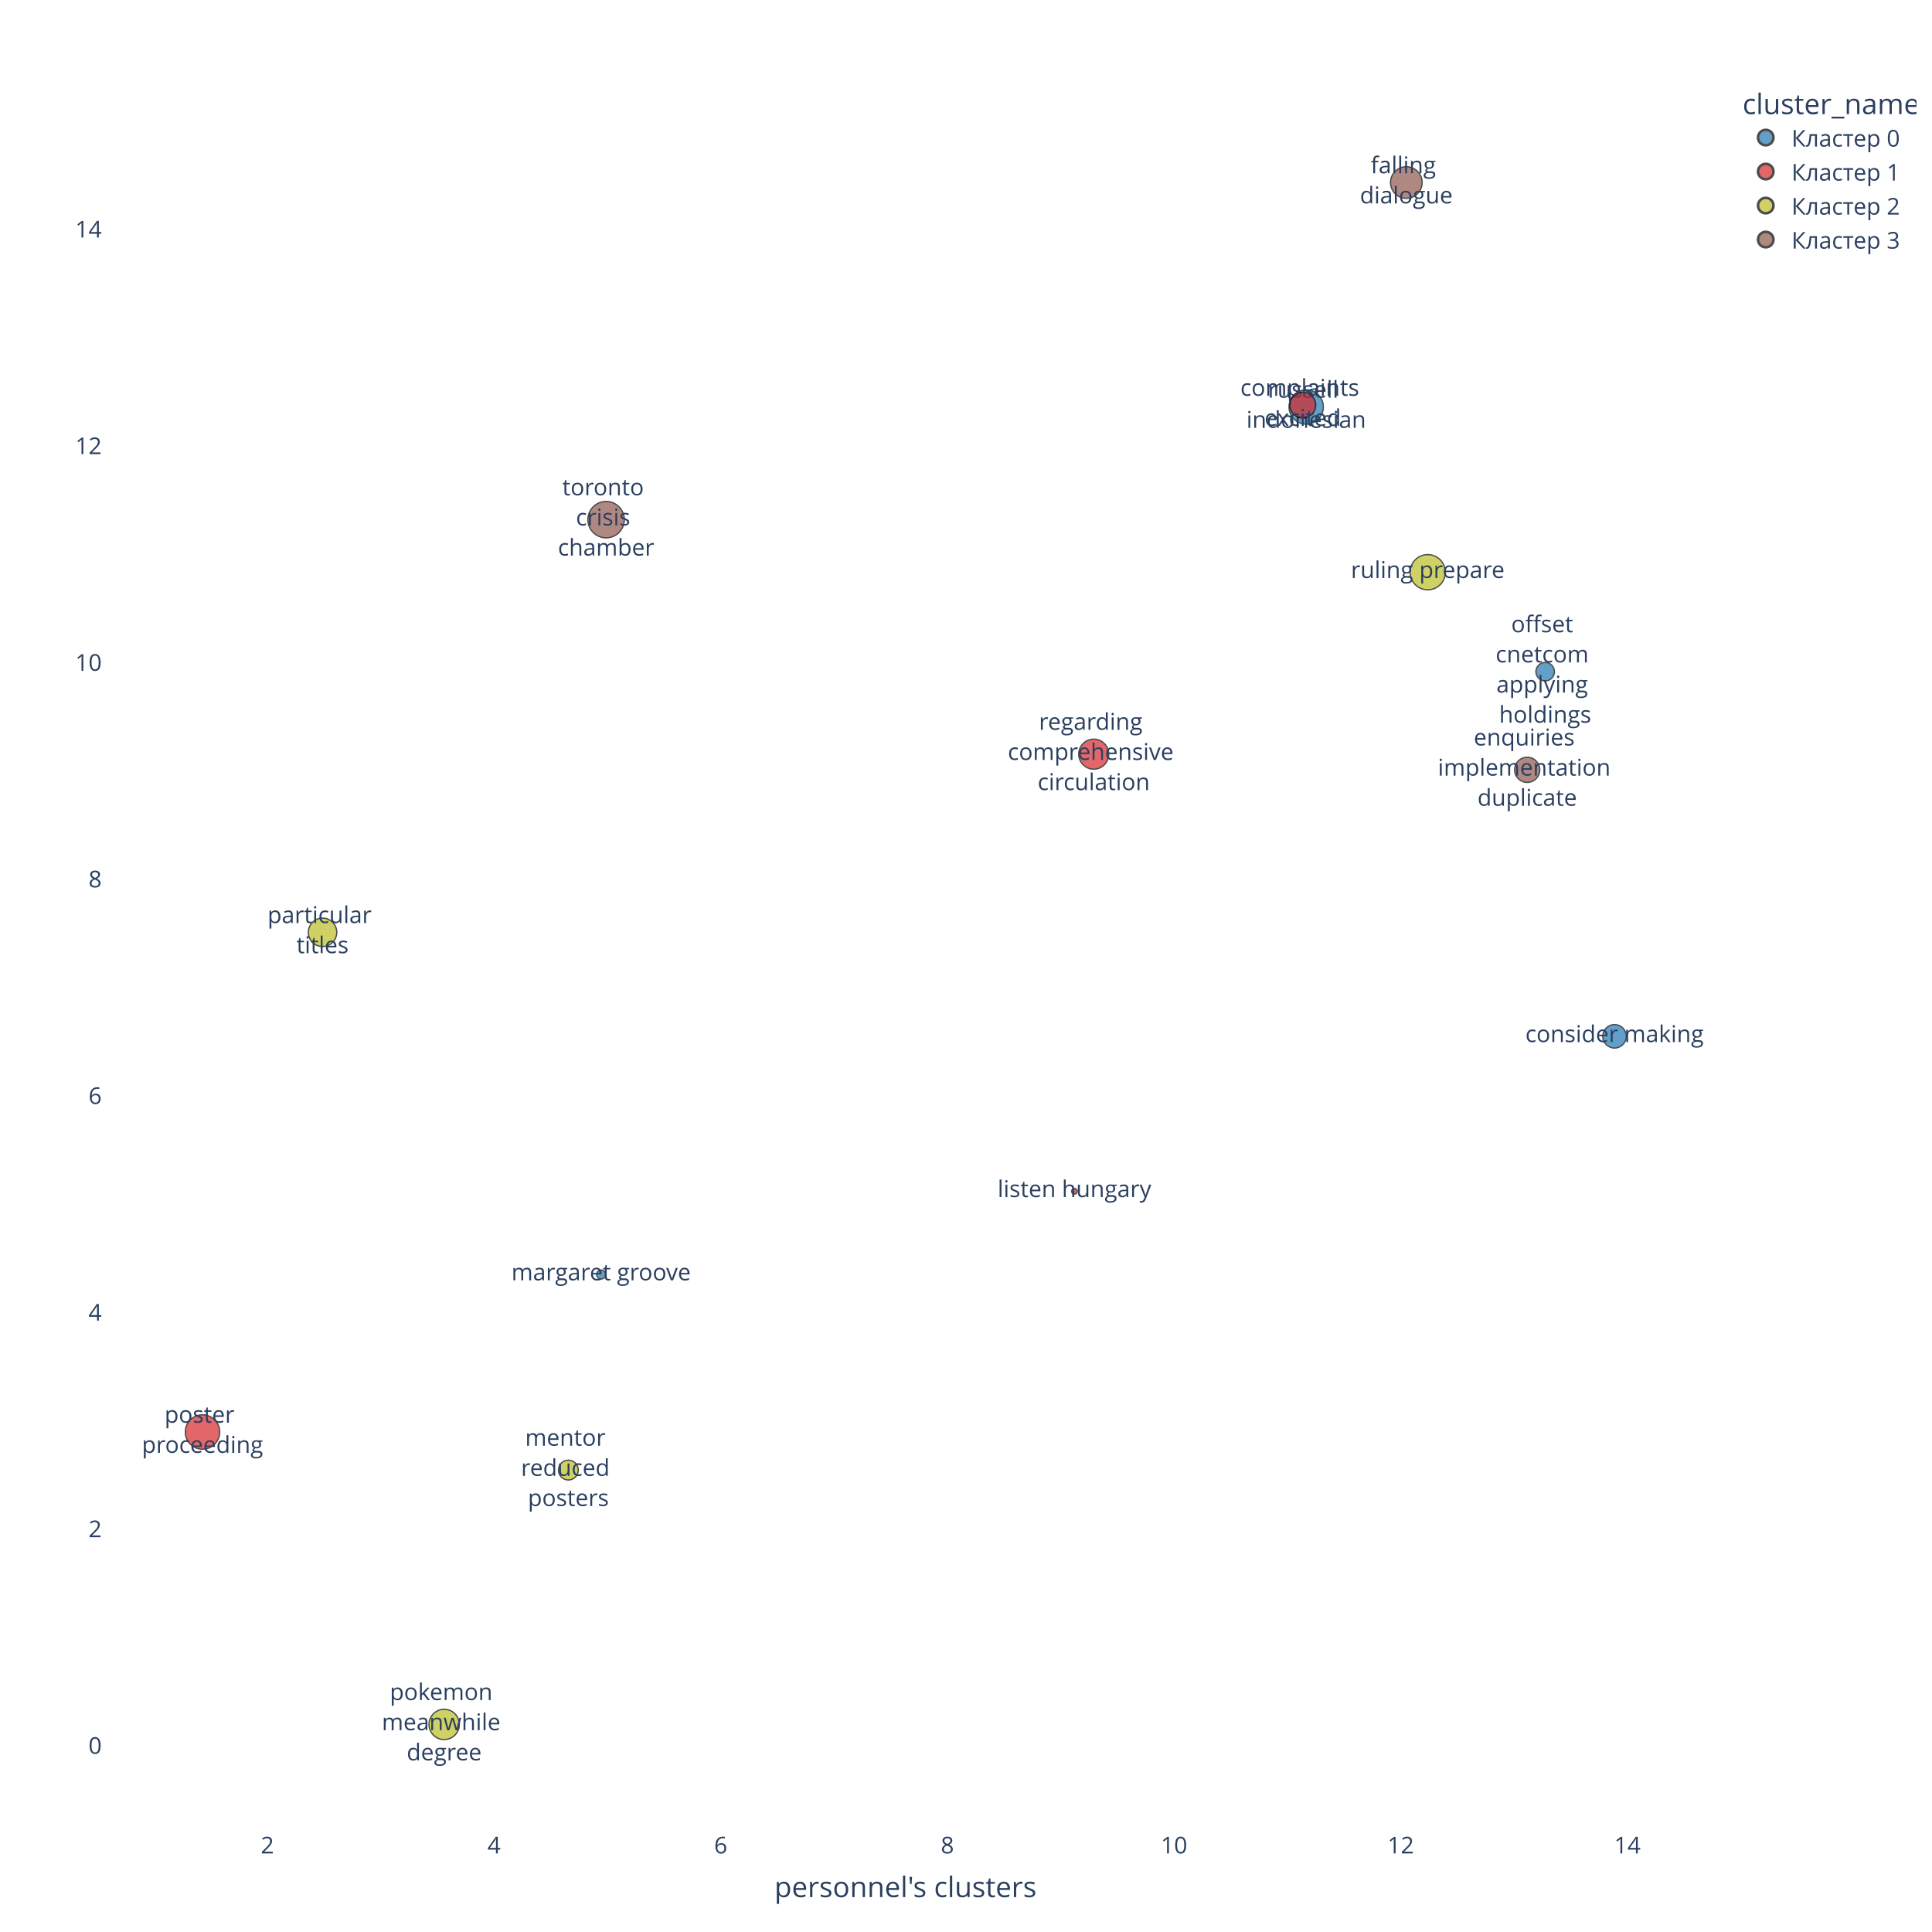
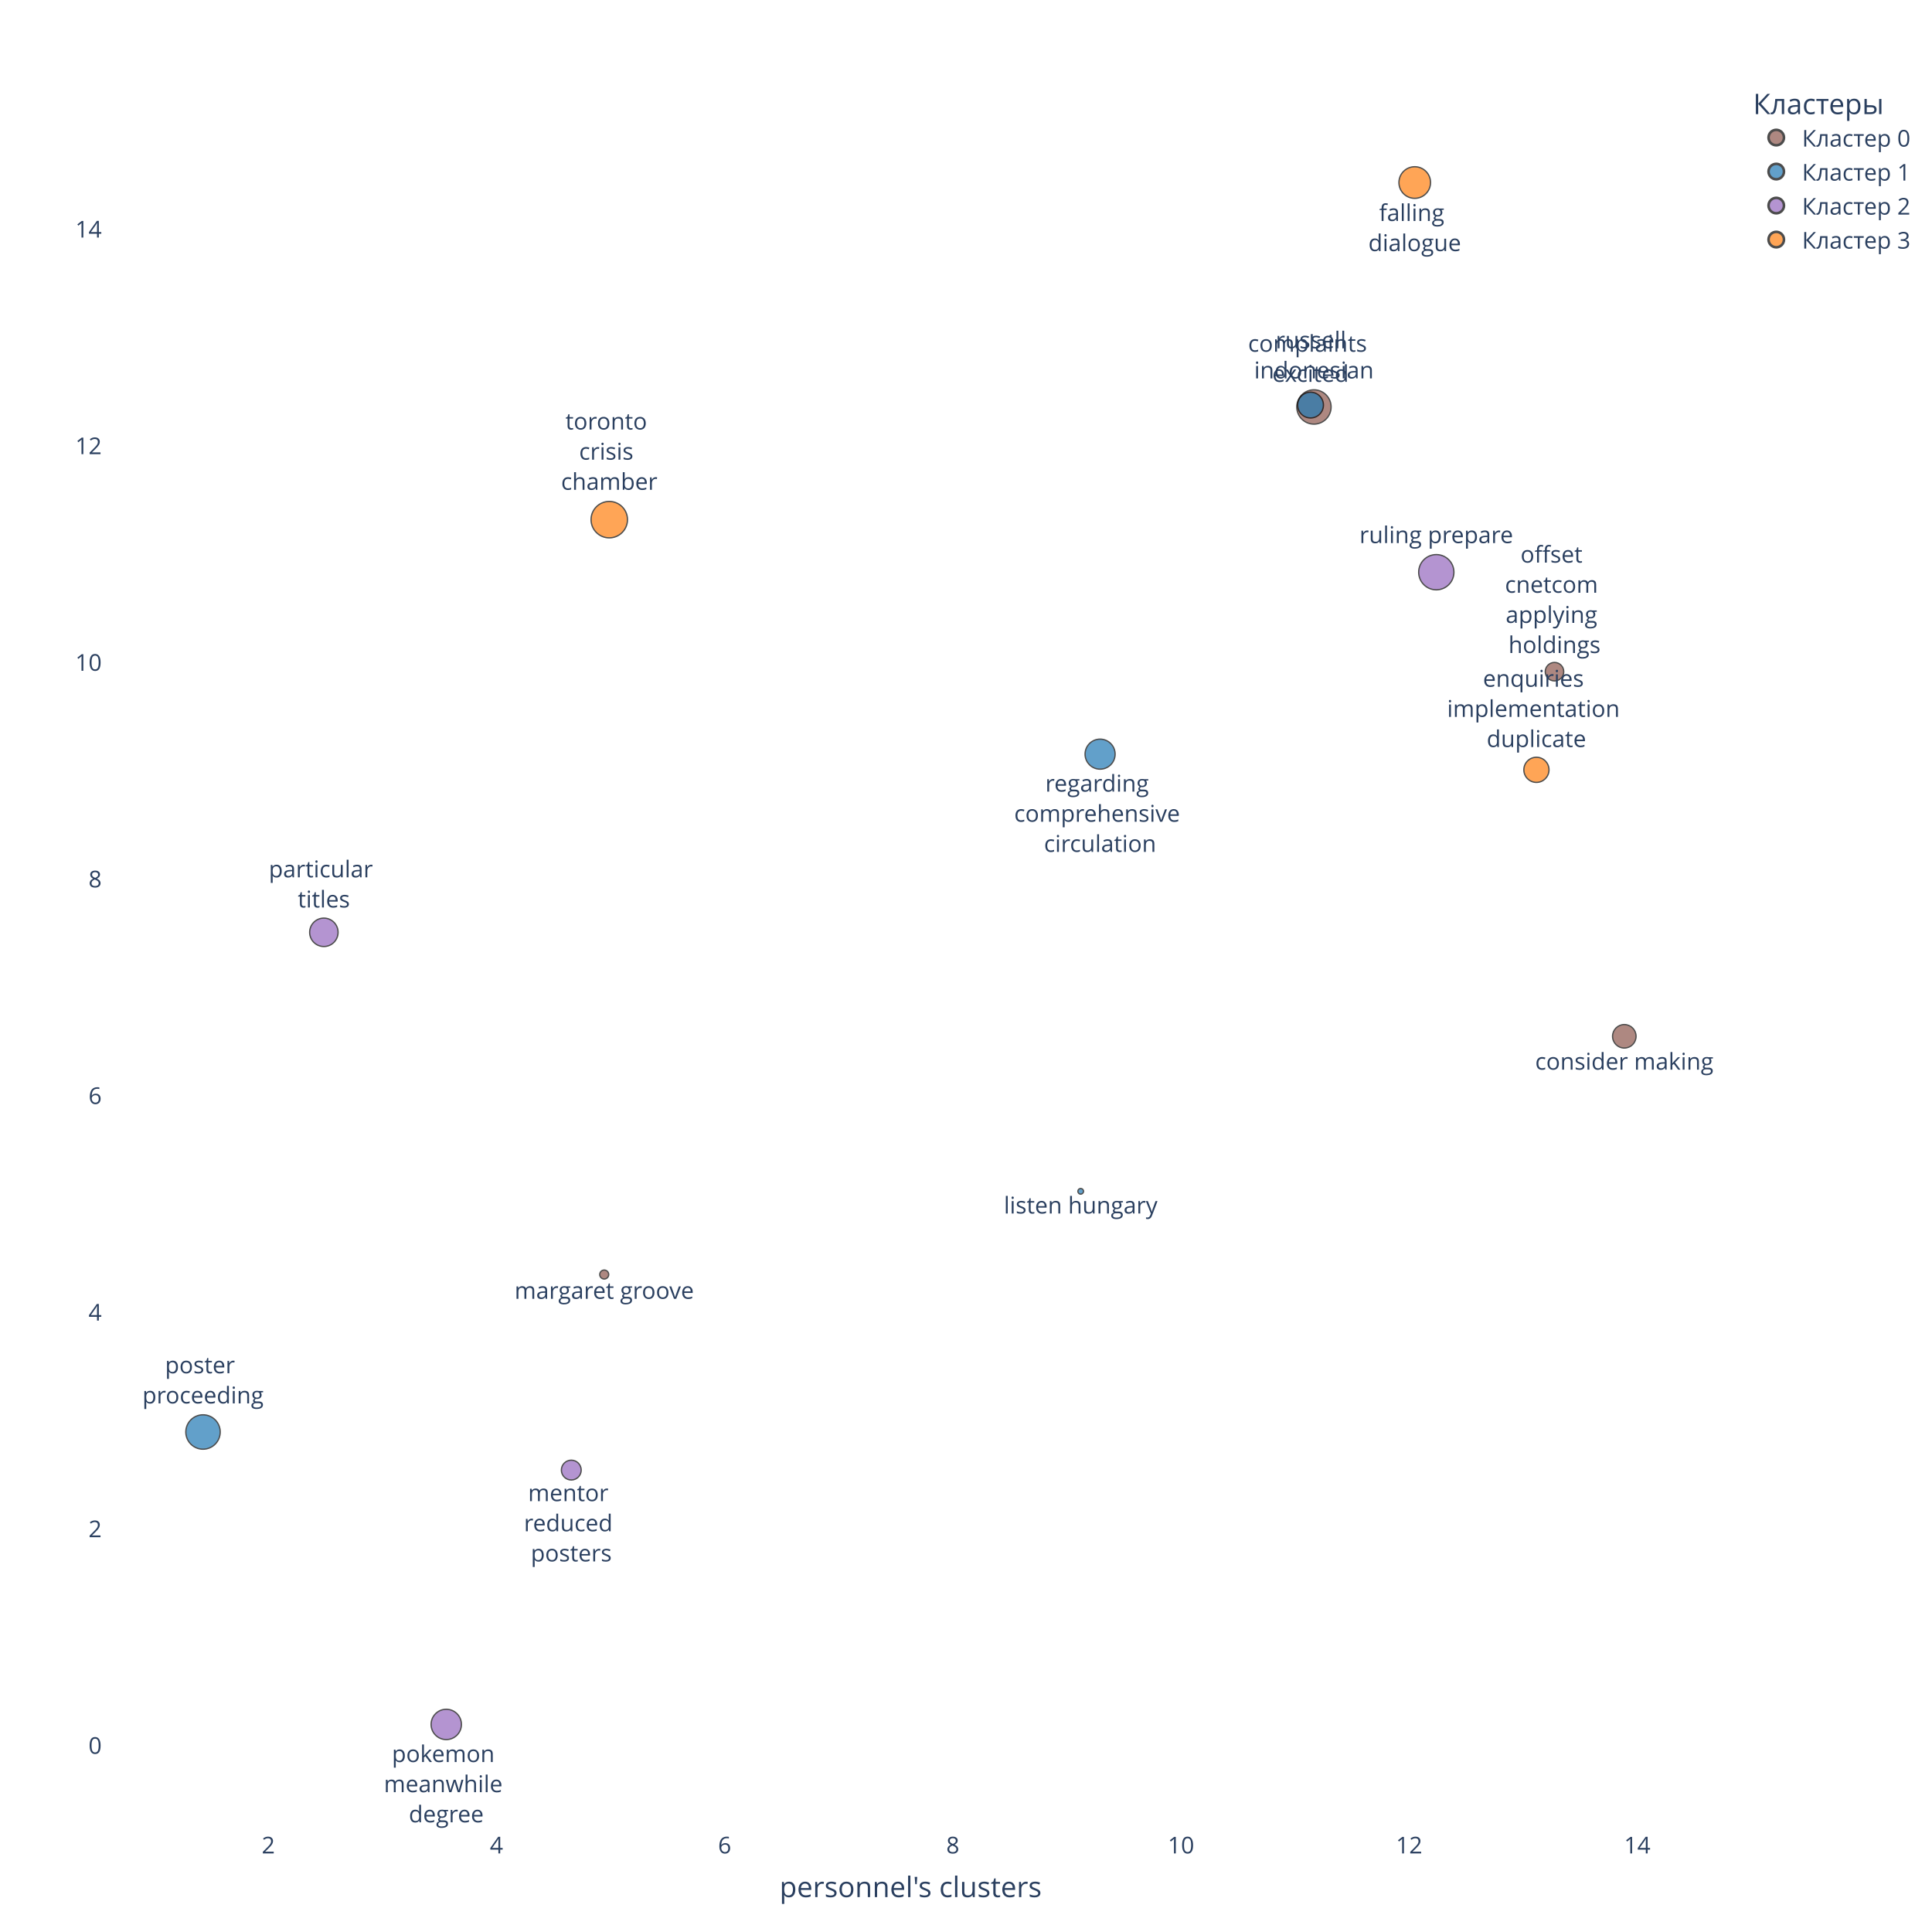
<svg xmlns="http://www.w3.org/2000/svg" class="main-svg" width="1500" height="1500" style="" viewBox="0 0 1500 1500">
  <rect x="0" y="0" width="1500" height="1500" style="fill: rgb(255, 255, 255); fill-opacity: 1;" />
-   <defs id="defs-1a5fc0">
+   <defs id="defs-935b01">
    <g class="clips">
-       <clipPath id="clip1a5fc0xyplot" class="plotclip">
-         <rect width="1246" height="1360" />
+       <clipPath id="clip935b01xyplot" class="plotclip">
+         <rect width="1254" height="1360" />
      </clipPath>
-       <clipPath class="axesclip" id="clip1a5fc0x">
-         <rect x="80" y="0" width="1246" height="1500" />
+       <clipPath class="axesclip" id="clip935b01x">
+         <rect x="80" y="0" width="1254" height="1500" />
      </clipPath>
-       <clipPath class="axesclip" id="clip1a5fc0y">
+       <clipPath class="axesclip" id="clip935b01y">
        <rect x="0" y="60" width="1500" height="1360" />
      </clipPath>
-       <clipPath class="axesclip" id="clip1a5fc0xy">
-         <rect x="80" y="60" width="1246" height="1360" />
+       <clipPath class="axesclip" id="clip935b01xy">
+         <rect x="80" y="60" width="1254" height="1360" />
      </clipPath>
    </g>
    <g class="gradients" />
    <g class="patterns" />
  </defs>
  <g class="bglayer" />
  <g class="layer-below">
    <g class="imagelayer" />
    <g class="shapelayer" />
  </g>
  <g class="cartesianlayer">
    <g class="subplot xy">
      <g class="layer-subplot">
        <g class="shapelayer" />
        <g class="imagelayer" />
      </g>
      <g class="minor-gridlayer">
        <g class="x" />
        <g class="y" />
      </g>
      <g class="gridlayer">
        <g class="x">
-           <path class="xgrid crisp" transform="translate(207.6,0)" d="M0,60v1360" style="stroke: rgb(255, 255, 255); stroke-opacity: 1; stroke-width: 1px;" />
-           <path class="xgrid crisp" transform="translate(383.59,0)" d="M0,60v1360" style="stroke: rgb(255, 255, 255); stroke-opacity: 1; stroke-width: 1px;" />
-           <path class="xgrid crisp" transform="translate(559.57,0)" d="M0,60v1360" style="stroke: rgb(255, 255, 255); stroke-opacity: 1; stroke-width: 1px;" />
-           <path class="xgrid crisp" transform="translate(735.56,0)" d="M0,60v1360" style="stroke: rgb(255, 255, 255); stroke-opacity: 1; stroke-width: 1px;" />
-           <path class="xgrid crisp" transform="translate(911.54,0)" d="M0,60v1360" style="stroke: rgb(255, 255, 255); stroke-opacity: 1; stroke-width: 1px;" />
-           <path class="xgrid crisp" transform="translate(1087.53,0)" d="M0,60v1360" style="stroke: rgb(255, 255, 255); stroke-opacity: 1; stroke-width: 1px;" />
-           <path class="xgrid crisp" transform="translate(1263.52,0)" d="M0,60v1360" style="stroke: rgb(255, 255, 255); stroke-opacity: 1; stroke-width: 1px;" />
+           <path class="xgrid crisp" transform="translate(208.33,0)" d="M0,60v1360" style="stroke: rgb(255, 255, 255); stroke-opacity: 1; stroke-width: 1px;" />
+           <path class="xgrid crisp" transform="translate(385.47,0)" d="M0,60v1360" style="stroke: rgb(255, 255, 255); stroke-opacity: 1; stroke-width: 1px;" />
+           <path class="xgrid crisp" transform="translate(562.62,0)" d="M0,60v1360" style="stroke: rgb(255, 255, 255); stroke-opacity: 1; stroke-width: 1px;" />
+           <path class="xgrid crisp" transform="translate(739.76,0)" d="M0,60v1360" style="stroke: rgb(255, 255, 255); stroke-opacity: 1; stroke-width: 1px;" />
+           <path class="xgrid crisp" transform="translate(916.9,0)" d="M0,60v1360" style="stroke: rgb(255, 255, 255); stroke-opacity: 1; stroke-width: 1px;" />
+           <path class="xgrid crisp" transform="translate(1094.04,0)" d="M0,60v1360" style="stroke: rgb(255, 255, 255); stroke-opacity: 1; stroke-width: 1px;" />
+           <path class="xgrid crisp" transform="translate(1271.18,0)" d="M0,60v1360" style="stroke: rgb(255, 255, 255); stroke-opacity: 1; stroke-width: 1px;" />
        </g>
        <g class="y">
-           <path class="ygrid crisp" transform="translate(0,1187.19)" d="M80,0h1246" style="stroke: rgb(255, 255, 255); stroke-opacity: 1; stroke-width: 1px;" />
-           <path class="ygrid crisp" transform="translate(0,1019.01)" d="M80,0h1246" style="stroke: rgb(255, 255, 255); stroke-opacity: 1; stroke-width: 1px;" />
-           <path class="ygrid crisp" transform="translate(0,850.84)" d="M80,0h1246" style="stroke: rgb(255, 255, 255); stroke-opacity: 1; stroke-width: 1px;" />
-           <path class="ygrid crisp" transform="translate(0,682.66)" d="M80,0h1246" style="stroke: rgb(255, 255, 255); stroke-opacity: 1; stroke-width: 1px;" />
-           <path class="ygrid crisp" transform="translate(0,514.48)" d="M80,0h1246" style="stroke: rgb(255, 255, 255); stroke-opacity: 1; stroke-width: 1px;" />
-           <path class="ygrid crisp" transform="translate(0,346.3)" d="M80,0h1246" style="stroke: rgb(255, 255, 255); stroke-opacity: 1; stroke-width: 1px;" />
-           <path class="ygrid crisp" transform="translate(0,178.12)" d="M80,0h1246" style="stroke: rgb(255, 255, 255); stroke-opacity: 1; stroke-width: 1px;" />
+           <path class="ygrid crisp" transform="translate(0,1187.19)" d="M80,0h1254" style="stroke: rgb(255, 255, 255); stroke-opacity: 1; stroke-width: 1px;" />
+           <path class="ygrid crisp" transform="translate(0,1019.01)" d="M80,0h1254" style="stroke: rgb(255, 255, 255); stroke-opacity: 1; stroke-width: 1px;" />
+           <path class="ygrid crisp" transform="translate(0,850.84)" d="M80,0h1254" style="stroke: rgb(255, 255, 255); stroke-opacity: 1; stroke-width: 1px;" />
+           <path class="ygrid crisp" transform="translate(0,682.66)" d="M80,0h1254" style="stroke: rgb(255, 255, 255); stroke-opacity: 1; stroke-width: 1px;" />
+           <path class="ygrid crisp" transform="translate(0,514.48)" d="M80,0h1254" style="stroke: rgb(255, 255, 255); stroke-opacity: 1; stroke-width: 1px;" />
+           <path class="ygrid crisp" transform="translate(0,346.3)" d="M80,0h1254" style="stroke: rgb(255, 255, 255); stroke-opacity: 1; stroke-width: 1px;" />
+           <path class="ygrid crisp" transform="translate(0,178.12)" d="M80,0h1254" style="stroke: rgb(255, 255, 255); stroke-opacity: 1; stroke-width: 1px;" />
        </g>
      </g>
      <g class="zerolinelayer">
-         <path class="yzl zl crisp" transform="translate(0,1355.37)" d="M80,0h1246" style="stroke: rgb(255, 255, 255); stroke-opacity: 1; stroke-width: 2px;" />
+         <path class="yzl zl crisp" transform="translate(0,1355.37)" d="M80,0h1254" style="stroke: rgb(255, 255, 255); stroke-opacity: 1; stroke-width: 2px;" />
      </g>
      <path class="xlines-below" />
      <path class="ylines-below" />
      <g class="overlines-below" />
      <g class="xaxislayer-below" />
      <g class="yaxislayer-below" />
      <g class="overaxes-below" />
-       <g class="plot" transform="translate(80,60)" clip-path="url(#clip1a5fc0xyplot)">
+       <g class="plot" transform="translate(80,60)" clip-path="url(#clip935b01xyplot)">
        <g class="scatterlayer mlayer">
-           <g class="trace scatter trace21c8fa" style="stroke-miterlimit: 2; opacity: 1;">
+           <g class="trace scatter tracebbd77c" style="stroke-miterlimit: 2; opacity: 1;">
            <g class="fills" />
            <g class="errorbars" />
            <g class="lines" />
            <g class="points">
-               <path class="point" transform="translate(934.12,255.97)" d="M13.32,0A13.32,13.32 0 1,1 0,-13.32A13.32,13.32 0 0,1 13.32,0Z" style="opacity: 0.7; stroke-width: 1px; fill: rgb(31, 119, 180); fill-opacity: 1; stroke: rgb(0, 0, 0); stroke-opacity: 1;" />
-               <path class="point" transform="translate(1173.51,744.58)" d="M9.12,0A9.12,9.12 0 1,1 0,-9.12A9.12,9.12 0 0,1 9.12,0Z" style="opacity: 0.7; stroke-width: 1px; fill: rgb(31, 119, 180); fill-opacity: 1; stroke: rgb(0, 0, 0); stroke-opacity: 1;" />
-               <path class="point" transform="translate(1119.67,461.49)" d="M7.18,0A7.18,7.18 0 1,1 0,-7.18A7.18,7.18 0 0,1 7.18,0Z" style="opacity: 0.7; stroke-width: 1px; fill: rgb(31, 119, 180); fill-opacity: 1; stroke: rgb(0, 0, 0); stroke-opacity: 1;" />
-               <path class="point" transform="translate(386.69,929.54)" d="M3.48,0A3.48,3.48 0 1,1 0,-3.48A3.48,3.48 0 0,1 3.48,0Z" style="opacity: 0.7; stroke-width: 1px; fill: rgb(31, 119, 180); fill-opacity: 1; stroke: rgb(0, 0, 0); stroke-opacity: 1;" />
+               <path class="point" transform="translate(940.14,255.97)" d="M13.32,0A13.32,13.32 0 1,1 0,-13.32A13.32,13.32 0 0,1 13.32,0Z" style="opacity: 0.7; stroke-width: 1px; fill: rgb(140, 86, 75); fill-opacity: 1; stroke: rgb(0, 0, 0); stroke-opacity: 1;" />
+               <path class="point" transform="translate(1181.11,744.58)" d="M9.12,0A9.12,9.12 0 1,1 0,-9.12A9.12,9.12 0 0,1 9.12,0Z" style="opacity: 0.7; stroke-width: 1px; fill: rgb(140, 86, 75); fill-opacity: 1; stroke: rgb(0, 0, 0); stroke-opacity: 1;" />
+               <path class="point" transform="translate(1126.91,461.49)" d="M7.18,0A7.18,7.18 0 1,1 0,-7.18A7.18,7.18 0 0,1 7.18,0Z" style="opacity: 0.7; stroke-width: 1px; fill: rgb(140, 86, 75); fill-opacity: 1; stroke: rgb(0, 0, 0); stroke-opacity: 1;" />
+               <path class="point" transform="translate(389.12,929.54)" d="M3.48,0A3.48,3.48 0 1,1 0,-3.48A3.48,3.48 0 0,1 3.48,0Z" style="opacity: 0.7; stroke-width: 1px; fill: rgb(140, 86, 75); fill-opacity: 1; stroke: rgb(0, 0, 0); stroke-opacity: 1;" />
            </g>
            <g class="text">
-               <g class="textpoint" transform="translate(0,-7.2)">
-                 <text x="934.12" y="255.97" text-anchor="middle" style="font-family: 'Open Sans', verdana, arial, sans-serif; font-size: 18px; fill: rgb(42, 63, 95); fill-opacity: 1; white-space: pre;">
-                   <tspan class="line" dy="0em" x="934.12" y="255.97">russell</tspan>
-                   <tspan class="line" dy="1.3em" x="934.12" y="255.97">indonesian</tspan>
-                 </text>
-               </g>
-               <g class="textpoint" transform="translate(0,4.5)">
-                 <text x="1173.51" y="744.58" text-anchor="middle" style="font-family: 'Open Sans', verdana, arial, sans-serif; font-size: 18px; fill: rgb(42, 63, 95); fill-opacity: 1; white-space: pre;">consider making</text>
-               </g>
-               <g class="textpoint" transform="translate(0,-30.6)">
-                 <text x="1119.67" y="461.49" text-anchor="middle" style="font-family: 'Open Sans', verdana, arial, sans-serif; font-size: 18px; fill: rgb(42, 63, 95); fill-opacity: 1; white-space: pre;">
-                   <tspan class="line" dy="0em" x="1119.67" y="461.49">offset</tspan>
-                   <tspan class="line" dy="1.3em" x="1119.67" y="461.49">cnetcom</tspan>
-                   <tspan class="line" dy="2.6em" x="1119.67" y="461.49">applying</tspan>
-                   <tspan class="line" dy="3.9em" x="1119.67" y="461.49">holdings</tspan>
-                 </text>
-               </g>
-               <g class="textpoint" transform="translate(0,4.5)">
-                 <text x="386.69" y="929.54" text-anchor="middle" style="font-family: 'Open Sans', verdana, arial, sans-serif; font-size: 18px; fill: rgb(42, 63, 95); fill-opacity: 1; white-space: pre;">margaret groove</text>
-               </g>
-             </g>
-           </g>
-           <g class="trace scatter trace9d72f4" style="stroke-miterlimit: 2; opacity: 1;">
+               <g class="textpoint" transform="translate(0,-45.54661)">
+                 <text x="940.14" y="255.97" text-anchor="middle" style="font-family: 'Open Sans', verdana, arial, sans-serif; font-size: 18px; fill: rgb(42, 63, 95); fill-opacity: 1; white-space: pre;">
+                   <tspan class="line" dy="0em" x="940.14" y="255.97">russell</tspan>
+                   <tspan class="line" dy="1.3em" x="940.14" y="255.97">indonesian</tspan>
+                 </text>
+               </g>
+               <g class="textpoint" transform="translate(0,25.89645)">
+                 <text x="1181.11" y="744.58" text-anchor="middle" style="font-family: 'Open Sans', verdana, arial, sans-serif; font-size: 18px; fill: rgb(42, 63, 95); fill-opacity: 1; white-space: pre;">consider making</text>
+               </g>
+               <g class="textpoint" transform="translate(0,-84.67625)">
+                 <text x="1126.91" y="461.49" text-anchor="middle" style="font-family: 'Open Sans', verdana, arial, sans-serif; font-size: 18px; fill: rgb(42, 63, 95); fill-opacity: 1; white-space: pre;">
+                   <tspan class="line" dy="0em" x="1126.91" y="461.49">offset</tspan>
+                   <tspan class="line" dy="1.3em" x="1126.91" y="461.49">cnetcom</tspan>
+                   <tspan class="line" dy="2.6em" x="1126.91" y="461.49">applying</tspan>
+                   <tspan class="line" dy="3.9em" x="1126.91" y="461.49">holdings</tspan>
+                 </text>
+               </g>
+               <g class="textpoint" transform="translate(0,18.84715)">
+                 <text x="389.12" y="929.54" text-anchor="middle" style="font-family: 'Open Sans', verdana, arial, sans-serif; font-size: 18px; fill: rgb(42, 63, 95); fill-opacity: 1; white-space: pre;">margaret groove</text>
+               </g>
+             </g>
+           </g>
+           <g class="trace scatter trace1a4d2b" style="stroke-miterlimit: 2; opacity: 1;">
            <g class="fills" />
            <g class="errorbars" />
            <g class="lines" />
            <g class="points">
-               <path class="point" transform="translate(77.22,1051.8)" d="M13.35,0A13.35,13.35 0 1,1 0,-13.35A13.35,13.35 0 0,1 13.35,0Z" style="opacity: 0.7; stroke-width: 1px; fill: rgb(214, 39, 40); fill-opacity: 1; stroke: rgb(0, 0, 0); stroke-opacity: 1;" />
-               <path class="point" transform="translate(769.17,525.52)" d="M11.66,0A11.66,11.66 0 1,1 0,-11.66A11.66,11.66 0 0,1 11.66,0Z" style="opacity: 0.7; stroke-width: 1px; fill: rgb(214, 39, 40); fill-opacity: 1; stroke: rgb(0, 0, 0); stroke-opacity: 1;" />
-               <path class="point" transform="translate(931.49,254.5)" d="M10.01,0A10.01,10.01 0 1,1 0,-10.01A10.01,10.01 0 0,1 10.01,0Z" style="opacity: 0.7; stroke-width: 1px; fill: rgb(214, 39, 40); fill-opacity: 1; stroke: rgb(0, 0, 0); stroke-opacity: 1;" />
-               <path class="point" transform="translate(754.2,864.92)" d="M2.2,0A2.2,2.2 0 1,1 0,-2.2A2.2,2.2 0 0,1 2.2,0Z" style="opacity: 0.7; stroke-width: 1px; fill: rgb(214, 39, 40); fill-opacity: 1; stroke: rgb(0, 0, 0); stroke-opacity: 1;" />
+               <path class="point" transform="translate(77.62,1051.8)" d="M13.35,0A13.35,13.35 0 1,1 0,-13.35A13.35,13.35 0 0,1 13.35,0Z" style="opacity: 0.7; stroke-width: 1px; fill: rgb(31, 119, 180); fill-opacity: 1; stroke: rgb(0, 0, 0); stroke-opacity: 1;" />
+               <path class="point" transform="translate(774.11,525.52)" d="M11.66,0A11.66,11.66 0 1,1 0,-11.66A11.66,11.66 0 0,1 11.66,0Z" style="opacity: 0.7; stroke-width: 1px; fill: rgb(31, 119, 180); fill-opacity: 1; stroke: rgb(0, 0, 0); stroke-opacity: 1;" />
+               <path class="point" transform="translate(937.5,254.5)" d="M10.01,0A10.01,10.01 0 1,1 0,-10.01A10.01,10.01 0 0,1 10.01,0Z" style="opacity: 0.7; stroke-width: 1px; fill: rgb(31, 119, 180); fill-opacity: 1; stroke: rgb(0, 0, 0); stroke-opacity: 1;" />
+               <path class="point" transform="translate(759.05,864.92)" d="M2.2,0A2.2,2.2 0 1,1 0,-2.2A2.2,2.2 0 0,1 2.2,0Z" style="opacity: 0.7; stroke-width: 1px; fill: rgb(31, 119, 180); fill-opacity: 1; stroke: rgb(0, 0, 0); stroke-opacity: 1;" />
            </g>
            <g class="text">
-               <g class="textpoint" transform="translate(0,-7.2)">
-                 <text x="77.22" y="1051.8" text-anchor="middle" style="font-family: 'Open Sans', verdana, arial, sans-serif; font-size: 18px; fill: rgb(42, 63, 95); fill-opacity: 1; white-space: pre;">
-                   <tspan class="line" dy="0em" x="77.22" y="1051.8">poster</tspan>
-                   <tspan class="line" dy="1.3em" x="77.22" y="1051.8">proceeding</tspan>
-                 </text>
-               </g>
-               <g class="textpoint" transform="translate(0,-18.9)">
-                 <text x="769.17" y="525.52" text-anchor="middle" style="font-family: 'Open Sans', verdana, arial, sans-serif; font-size: 18px; fill: rgb(42, 63, 95); fill-opacity: 1; white-space: pre;">
-                   <tspan class="line" dy="0em" x="769.17" y="525.52">regarding</tspan>
-                   <tspan class="line" dy="1.3em" x="769.17" y="525.52">comprehensive</tspan>
-                   <tspan class="line" dy="2.6em" x="769.17" y="525.52">circulation</tspan>
-                 </text>
-               </g>
-               <g class="textpoint" transform="translate(0,-7.2)">
-                 <text x="931.49" y="254.5" text-anchor="middle" style="font-family: 'Open Sans', verdana, arial, sans-serif; font-size: 18px; fill: rgb(42, 63, 95); fill-opacity: 1; white-space: pre;">
-                   <tspan class="line" dy="0em" x="931.49" y="254.5">complaints</tspan>
-                   <tspan class="line" dy="1.3em" x="931.49" y="254.5">excited</tspan>
-                 </text>
-               </g>
-               <g class="textpoint" transform="translate(0,4.5)">
-                 <text x="754.2" y="864.92" text-anchor="middle" style="font-family: 'Open Sans', verdana, arial, sans-serif; font-size: 18px; fill: rgb(42, 63, 95); fill-opacity: 1; white-space: pre;">listen hungary</text>
-               </g>
-             </g>
-           </g>
-           <g class="trace scatter tracef38eda" style="stroke-miterlimit: 2; opacity: 1;">
+               <g class="textpoint" transform="translate(0,-45.58269)">
+                 <text x="77.62" y="1051.8" text-anchor="middle" style="font-family: 'Open Sans', verdana, arial, sans-serif; font-size: 18px; fill: rgb(42, 63, 95); fill-opacity: 1; white-space: pre;">
+                   <tspan class="line" dy="0em" x="77.62" y="1051.8">poster</tspan>
+                   <tspan class="line" dy="1.3em" x="77.62" y="1051.8">proceeding</tspan>
+                 </text>
+               </g>
+               <g class="textpoint" transform="translate(0,29.07196)">
+                 <text x="774.11" y="525.52" text-anchor="middle" style="font-family: 'Open Sans', verdana, arial, sans-serif; font-size: 18px; fill: rgb(42, 63, 95); fill-opacity: 1; white-space: pre;">
+                   <tspan class="line" dy="0em" x="774.11" y="525.52">regarding</tspan>
+                   <tspan class="line" dy="1.3em" x="774.11" y="525.52">comprehensive</tspan>
+                   <tspan class="line" dy="2.6em" x="774.11" y="525.52">circulation</tspan>
+                 </text>
+               </g>
+               <g class="textpoint" transform="translate(0,-41.41717)">
+                 <text x="937.5" y="254.5" text-anchor="middle" style="font-family: 'Open Sans', verdana, arial, sans-serif; font-size: 18px; fill: rgb(42, 63, 95); fill-opacity: 1; white-space: pre;">
+                   <tspan class="line" dy="0em" x="937.5" y="254.5">complaints</tspan>
+                   <tspan class="line" dy="1.3em" x="937.5" y="254.5">excited</tspan>
+                 </text>
+               </g>
+               <g class="textpoint" transform="translate(0,17.24938)">
+                 <text x="759.05" y="864.92" text-anchor="middle" style="font-family: 'Open Sans', verdana, arial, sans-serif; font-size: 18px; fill: rgb(42, 63, 95); fill-opacity: 1; white-space: pre;">listen hungary</text>
+               </g>
+             </g>
+           </g>
+           <g class="trace scatter tracece78a5" style="stroke-miterlimit: 2; opacity: 1;">
            <g class="fills" />
            <g class="errorbars" />
            <g class="lines" />
            <g class="points">
-               <path class="point" transform="translate(1028.49,384.26)" d="M13.68,0A13.68,13.68 0 1,1 0,-13.68A13.68,13.68 0 0,1 13.68,0Z" style="opacity: 0.7; stroke-width: 1px; fill: rgb(188, 189, 34); fill-opacity: 1; stroke: rgb(0, 0, 0); stroke-opacity: 1;" />
-               <path class="point" transform="translate(264.85,1278.84)" d="M11.77,0A11.77,11.77 0 1,1 0,-11.77A11.77,11.77 0 0,1 11.77,0Z" style="opacity: 0.7; stroke-width: 1px; fill: rgb(188, 189, 34); fill-opacity: 1; stroke: rgb(0, 0, 0); stroke-opacity: 1;" />
-               <path class="point" transform="translate(170.44,663.85)" d="M11.03,0A11.03,11.03 0 1,1 0,-11.03A11.03,11.03 0 0,1 11.03,0Z" style="opacity: 0.7; stroke-width: 1px; fill: rgb(188, 189, 34); fill-opacity: 1; stroke: rgb(0, 0, 0); stroke-opacity: 1;" />
-               <path class="point" transform="translate(361.28,1081.37)" d="M7.69,0A7.69,7.69 0 1,1 0,-7.69A7.69,7.69 0 0,1 7.69,0Z" style="opacity: 0.7; stroke-width: 1px; fill: rgb(188, 189, 34); fill-opacity: 1; stroke: rgb(0, 0, 0); stroke-opacity: 1;" />
+               <path class="point" transform="translate(1035.14,384.26)" d="M13.68,0A13.68,13.68 0 1,1 0,-13.68A13.68,13.68 0 0,1 13.68,0Z" style="opacity: 0.7; stroke-width: 1px; fill: rgb(148, 103, 189); fill-opacity: 1; stroke: rgb(0, 0, 0); stroke-opacity: 1;" />
+               <path class="point" transform="translate(266.48,1278.84)" d="M11.77,0A11.77,11.77 0 1,1 0,-11.77A11.77,11.77 0 0,1 11.77,0Z" style="opacity: 0.7; stroke-width: 1px; fill: rgb(148, 103, 189); fill-opacity: 1; stroke: rgb(0, 0, 0); stroke-opacity: 1;" />
+               <path class="point" transform="translate(171.45,663.85)" d="M11.03,0A11.03,11.03 0 1,1 0,-11.03A11.03,11.03 0 0,1 11.03,0Z" style="opacity: 0.7; stroke-width: 1px; fill: rgb(148, 103, 189); fill-opacity: 1; stroke: rgb(0, 0, 0); stroke-opacity: 1;" />
+               <path class="point" transform="translate(363.55,1081.37)" d="M7.69,0A7.69,7.69 0 1,1 0,-7.69A7.69,7.69 0 0,1 7.69,0Z" style="opacity: 0.7; stroke-width: 1px; fill: rgb(148, 103, 189); fill-opacity: 1; stroke: rgb(0, 0, 0); stroke-opacity: 1;" />
            </g>
            <g class="text">
-               <g class="textpoint" transform="translate(0,4.5)">
-                 <text x="1028.49" y="384.26" text-anchor="middle" style="font-family: 'Open Sans', verdana, arial, sans-serif; font-size: 18px; fill: rgb(42, 63, 95); fill-opacity: 1; white-space: pre;">ruling prepare</text>
-               </g>
-               <g class="textpoint" transform="translate(0,-18.9)">
-                 <text x="264.85" y="1278.84" text-anchor="middle" style="font-family: 'Open Sans', verdana, arial, sans-serif; font-size: 18px; fill: rgb(42, 63, 95); fill-opacity: 1; white-space: pre;">
-                   <tspan class="line" dy="0em" x="264.85" y="1278.84">pokemon</tspan>
-                   <tspan class="line" dy="1.3em" x="264.85" y="1278.84">meanwhile</tspan>
-                   <tspan class="line" dy="2.6em" x="264.85" y="1278.84">degree</tspan>
-                 </text>
-               </g>
-               <g class="textpoint" transform="translate(0,-7.2)">
-                 <text x="170.44" y="663.85" text-anchor="middle" style="font-family: 'Open Sans', verdana, arial, sans-serif; font-size: 18px; fill: rgb(42, 63, 95); fill-opacity: 1; white-space: pre;">
-                   <tspan class="line" dy="0em" x="170.44" y="663.85">particular</tspan>
-                   <tspan class="line" dy="1.3em" x="170.44" y="663.85">titles</tspan>
-                 </text>
-               </g>
-               <g class="textpoint" transform="translate(0,-18.9)">
-                 <text x="361.28" y="1081.37" text-anchor="middle" style="font-family: 'Open Sans', verdana, arial, sans-serif; font-size: 18px; fill: rgb(42, 63, 95); fill-opacity: 1; white-space: pre;">
-                   <tspan class="line" dy="0em" x="361.28" y="1081.37">mentor</tspan>
-                   <tspan class="line" dy="1.3em" x="361.28" y="1081.37">reduced</tspan>
-                   <tspan class="line" dy="2.6em" x="361.28" y="1081.37">posters</tspan>
-                 </text>
-               </g>
-             </g>
-           </g>
-           <g class="trace scatter trace01b874" style="stroke-miterlimit: 2; opacity: 1;">
+               <g class="textpoint" transform="translate(0,-22.5997)">
+                 <text x="1035.14" y="384.26" text-anchor="middle" style="font-family: 'Open Sans', verdana, arial, sans-serif; font-size: 18px; fill: rgb(42, 63, 95); fill-opacity: 1; white-space: pre;">ruling prepare</text>
+               </g>
+               <g class="textpoint" transform="translate(0,29.21275)">
+                 <text x="266.48" y="1278.84" text-anchor="middle" style="font-family: 'Open Sans', verdana, arial, sans-serif; font-size: 18px; fill: rgb(42, 63, 95); fill-opacity: 1; white-space: pre;">
+                   <tspan class="line" dy="0em" x="266.48" y="1278.84">pokemon</tspan>
+                   <tspan class="line" dy="1.3em" x="266.48" y="1278.84">meanwhile</tspan>
+                   <tspan class="line" dy="2.6em" x="266.48" y="1278.84">degree</tspan>
+                 </text>
+               </g>
+               <g class="textpoint" transform="translate(0,-42.68435)">
+                 <text x="171.45" y="663.85" text-anchor="middle" style="font-family: 'Open Sans', verdana, arial, sans-serif; font-size: 18px; fill: rgb(42, 63, 95); fill-opacity: 1; white-space: pre;">
+                   <tspan class="line" dy="0em" x="171.45" y="663.85">particular</tspan>
+                   <tspan class="line" dy="1.3em" x="171.45" y="663.85">titles</tspan>
+                 </text>
+               </g>
+               <g class="textpoint" transform="translate(0,24.1139)">
+                 <text x="363.55" y="1081.37" text-anchor="middle" style="font-family: 'Open Sans', verdana, arial, sans-serif; font-size: 18px; fill: rgb(42, 63, 95); fill-opacity: 1; white-space: pre;">
+                   <tspan class="line" dy="0em" x="363.55" y="1081.37">mentor</tspan>
+                   <tspan class="line" dy="1.3em" x="363.55" y="1081.37">reduced</tspan>
+                   <tspan class="line" dy="2.6em" x="363.55" y="1081.37">posters</tspan>
+                 </text>
+               </g>
+             </g>
+           </g>
+           <g class="trace scatter trace4190a8" style="stroke-miterlimit: 2; opacity: 1;">
            <g class="fills" />
            <g class="errorbars" />
            <g class="lines" />
            <g class="points">
-               <path class="point" transform="translate(390.58,343.45)" d="M14.14,0A14.14,14.14 0 1,1 0,-14.14A14.14,14.14 0 0,1 14.14,0Z" style="opacity: 0.7; stroke-width: 1px; fill: rgb(140, 86, 75); fill-opacity: 1; stroke: rgb(0, 0, 0); stroke-opacity: 1;" />
-               <path class="point" transform="translate(1011.87,81.72)" d="M12.27,0A12.27,12.27 0 1,1 0,-12.27A12.27,12.27 0 0,1 12.27,0Z" style="opacity: 0.7; stroke-width: 1px; fill: rgb(140, 86, 75); fill-opacity: 1; stroke: rgb(0, 0, 0); stroke-opacity: 1;" />
-               <path class="point" transform="translate(1105.72,537.69)" d="M9.76,0A9.76,9.76 0 1,1 0,-9.76A9.76,9.76 0 0,1 9.76,0Z" style="opacity: 0.7; stroke-width: 1px; fill: rgb(140, 86, 75); fill-opacity: 1; stroke: rgb(0, 0, 0); stroke-opacity: 1;" />
+               <path class="point" transform="translate(393.04,343.45)" d="M14.14,0A14.14,14.14 0 1,1 0,-14.14A14.14,14.14 0 0,1 14.14,0Z" style="opacity: 0.7; stroke-width: 1px; fill: rgb(255, 127, 14); fill-opacity: 1; stroke: rgb(0, 0, 0); stroke-opacity: 1;" />
+               <path class="point" transform="translate(1018.4,81.72)" d="M12.27,0A12.27,12.27 0 1,1 0,-12.27A12.27,12.27 0 0,1 12.27,0Z" style="opacity: 0.7; stroke-width: 1px; fill: rgb(255, 127, 14); fill-opacity: 1; stroke: rgb(0, 0, 0); stroke-opacity: 1;" />
+               <path class="point" transform="translate(1112.88,537.69)" d="M9.76,0A9.76,9.76 0 1,1 0,-9.76A9.76,9.76 0 0,1 9.76,0Z" style="opacity: 0.7; stroke-width: 1px; fill: rgb(255, 127, 14); fill-opacity: 1; stroke: rgb(0, 0, 0); stroke-opacity: 1;" />
            </g>
            <g class="text">
-               <g class="textpoint" transform="translate(0,-18.9)">
-                 <text x="390.58" y="343.45" text-anchor="middle" style="font-family: 'Open Sans', verdana, arial, sans-serif; font-size: 18px; fill: rgb(42, 63, 95); fill-opacity: 1; white-space: pre;">
-                   <tspan class="line" dy="0em" x="390.58" y="343.45">toronto</tspan>
-                   <tspan class="line" dy="1.3em" x="390.58" y="343.45">crisis</tspan>
-                   <tspan class="line" dy="2.6em" x="390.58" y="343.45">chamber</tspan>
-                 </text>
-               </g>
-               <g class="textpoint" transform="translate(0,-7.2)">
-                 <text x="1011.87" y="81.72" text-anchor="middle" style="font-family: 'Open Sans', verdana, arial, sans-serif; font-size: 18px; fill: rgb(42, 63, 95); fill-opacity: 1; white-space: pre;">
-                   <tspan class="line" dy="0em" x="1011.87" y="81.72">falling</tspan>
-                   <tspan class="line" dy="1.3em" x="1011.87" y="81.72">dialogue</tspan>
-                 </text>
-               </g>
-               <g class="textpoint" transform="translate(0,-18.9)">
-                 <text x="1105.72" y="537.69" text-anchor="middle" style="font-family: 'Open Sans', verdana, arial, sans-serif; font-size: 18px; fill: rgb(42, 63, 95); fill-opacity: 1; white-space: pre;">
-                   <tspan class="line" dy="0em" x="1105.72" y="537.69">enquiries</tspan>
-                   <tspan class="line" dy="1.3em" x="1105.72" y="537.69">implementation</tspan>
-                   <tspan class="line" dy="2.6em" x="1105.72" y="537.69">duplicate</tspan>
+               <g class="textpoint" transform="translate(0,-69.97767)">
+                 <text x="393.04" y="343.45" text-anchor="middle" style="font-family: 'Open Sans', verdana, arial, sans-serif; font-size: 18px; fill: rgb(42, 63, 95); fill-opacity: 1; white-space: pre;">
+                   <tspan class="line" dy="0em" x="393.04" y="343.45">toronto</tspan>
+                   <tspan class="line" dy="1.3em" x="393.04" y="343.45">crisis</tspan>
+                   <tspan class="line" dy="2.6em" x="393.04" y="343.45">chamber</tspan>
+                 </text>
+               </g>
+               <g class="textpoint" transform="translate(0,29.83594)">
+                 <text x="1018.4" y="81.72" text-anchor="middle" style="font-family: 'Open Sans', verdana, arial, sans-serif; font-size: 18px; fill: rgb(42, 63, 95); fill-opacity: 1; white-space: pre;">
+                   <tspan class="line" dy="0em" x="1018.4" y="81.72">falling</tspan>
+                   <tspan class="line" dy="1.3em" x="1018.4" y="81.72">dialogue</tspan>
+                 </text>
+               </g>
+               <g class="textpoint" transform="translate(0,-64.49741)">
+                 <text x="1112.88" y="537.69" text-anchor="middle" style="font-family: 'Open Sans', verdana, arial, sans-serif; font-size: 18px; fill: rgb(42, 63, 95); fill-opacity: 1; white-space: pre;">
+                   <tspan class="line" dy="0em" x="1112.88" y="537.69">enquiries</tspan>
+                   <tspan class="line" dy="1.3em" x="1112.88" y="537.69">implementation</tspan>
+                   <tspan class="line" dy="2.6em" x="1112.88" y="537.69">duplicate</tspan>
                </text>
              </g>
            </g>
          </g>
        </g>
      </g>
      <g class="overplot" />
      <path class="xlines-above crisp" d="M0,0" style="fill: none;" />
      <path class="ylines-above crisp" d="M0,0" style="fill: none;" />
      <g class="overlines-above" />
      <g class="xaxislayer-above">
        <g class="xtick">
-           <text text-anchor="middle" x="0" y="1439" transform="translate(207.6,0)" style="font-family: 'Open Sans', verdana, arial, sans-serif; font-size: 18px; fill: rgb(42, 63, 95); fill-opacity: 1; white-space: pre; opacity: 1;">2</text>
-         </g>
-         <g class="xtick">
-           <text text-anchor="middle" x="0" y="1439" style="font-family: 'Open Sans', verdana, arial, sans-serif; font-size: 18px; fill: rgb(42, 63, 95); fill-opacity: 1; white-space: pre; opacity: 1;" transform="translate(383.59,0)">4</text>
-         </g>
-         <g class="xtick">
-           <text text-anchor="middle" x="0" y="1439" style="font-family: 'Open Sans', verdana, arial, sans-serif; font-size: 18px; fill: rgb(42, 63, 95); fill-opacity: 1; white-space: pre; opacity: 1;" transform="translate(559.57,0)">6</text>
-         </g>
-         <g class="xtick">
-           <text text-anchor="middle" x="0" y="1439" style="font-family: 'Open Sans', verdana, arial, sans-serif; font-size: 18px; fill: rgb(42, 63, 95); fill-opacity: 1; white-space: pre; opacity: 1;" transform="translate(735.56,0)">8</text>
-         </g>
-         <g class="xtick">
-           <text text-anchor="middle" x="0" y="1439" style="font-family: 'Open Sans', verdana, arial, sans-serif; font-size: 18px; fill: rgb(42, 63, 95); fill-opacity: 1; white-space: pre; opacity: 1;" transform="translate(911.54,0)">10</text>
-         </g>
-         <g class="xtick">
-           <text text-anchor="middle" x="0" y="1439" style="font-family: 'Open Sans', verdana, arial, sans-serif; font-size: 18px; fill: rgb(42, 63, 95); fill-opacity: 1; white-space: pre; opacity: 1;" transform="translate(1087.53,0)">12</text>
-         </g>
-         <g class="xtick">
-           <text text-anchor="middle" x="0" y="1439" style="font-family: 'Open Sans', verdana, arial, sans-serif; font-size: 18px; fill: rgb(42, 63, 95); fill-opacity: 1; white-space: pre; opacity: 1;" transform="translate(1263.52,0)">14</text>
+           <text text-anchor="middle" x="0" y="1439" transform="translate(208.33,0)" style="font-family: 'Open Sans', verdana, arial, sans-serif; font-size: 18px; fill: rgb(42, 63, 95); fill-opacity: 1; white-space: pre; opacity: 1;">2</text>
+         </g>
+         <g class="xtick">
+           <text text-anchor="middle" x="0" y="1439" style="font-family: 'Open Sans', verdana, arial, sans-serif; font-size: 18px; fill: rgb(42, 63, 95); fill-opacity: 1; white-space: pre; opacity: 1;" transform="translate(385.47,0)">4</text>
+         </g>
+         <g class="xtick">
+           <text text-anchor="middle" x="0" y="1439" style="font-family: 'Open Sans', verdana, arial, sans-serif; font-size: 18px; fill: rgb(42, 63, 95); fill-opacity: 1; white-space: pre; opacity: 1;" transform="translate(562.62,0)">6</text>
+         </g>
+         <g class="xtick">
+           <text text-anchor="middle" x="0" y="1439" style="font-family: 'Open Sans', verdana, arial, sans-serif; font-size: 18px; fill: rgb(42, 63, 95); fill-opacity: 1; white-space: pre; opacity: 1;" transform="translate(739.76,0)">8</text>
+         </g>
+         <g class="xtick">
+           <text text-anchor="middle" x="0" y="1439" style="font-family: 'Open Sans', verdana, arial, sans-serif; font-size: 18px; fill: rgb(42, 63, 95); fill-opacity: 1; white-space: pre; opacity: 1;" transform="translate(916.9,0)">10</text>
+         </g>
+         <g class="xtick">
+           <text text-anchor="middle" x="0" y="1439" style="font-family: 'Open Sans', verdana, arial, sans-serif; font-size: 18px; fill: rgb(42, 63, 95); fill-opacity: 1; white-space: pre; opacity: 1;" transform="translate(1094.04,0)">12</text>
+         </g>
+         <g class="xtick">
+           <text text-anchor="middle" x="0" y="1439" style="font-family: 'Open Sans', verdana, arial, sans-serif; font-size: 18px; fill: rgb(42, 63, 95); fill-opacity: 1; white-space: pre; opacity: 1;" transform="translate(1271.18,0)">14</text>
        </g>
      </g>
      <g class="yaxislayer-above">
        <g class="ytick">
          <text text-anchor="end" x="79" y="6.3" transform="translate(0,1355.37)" style="font-family: 'Open Sans', verdana, arial, sans-serif; font-size: 18px; fill: rgb(42, 63, 95); fill-opacity: 1; white-space: pre; opacity: 1;">0</text>
        </g>
        <g class="ytick">
          <text text-anchor="end" x="79" y="6.3" style="font-family: 'Open Sans', verdana, arial, sans-serif; font-size: 18px; fill: rgb(42, 63, 95); fill-opacity: 1; white-space: pre; opacity: 1;" transform="translate(0,1187.19)">2</text>
        </g>
        <g class="ytick">
          <text text-anchor="end" x="79" y="6.3" style="font-family: 'Open Sans', verdana, arial, sans-serif; font-size: 18px; fill: rgb(42, 63, 95); fill-opacity: 1; white-space: pre; opacity: 1;" transform="translate(0,1019.01)">4</text>
        </g>
        <g class="ytick">
          <text text-anchor="end" x="79" y="6.3" style="font-family: 'Open Sans', verdana, arial, sans-serif; font-size: 18px; fill: rgb(42, 63, 95); fill-opacity: 1; white-space: pre; opacity: 1;" transform="translate(0,850.84)">6</text>
        </g>
        <g class="ytick">
          <text text-anchor="end" x="79" y="6.3" style="font-family: 'Open Sans', verdana, arial, sans-serif; font-size: 18px; fill: rgb(42, 63, 95); fill-opacity: 1; white-space: pre; opacity: 1;" transform="translate(0,682.66)">8</text>
        </g>
        <g class="ytick">
          <text text-anchor="end" x="79" y="6.3" style="font-family: 'Open Sans', verdana, arial, sans-serif; font-size: 18px; fill: rgb(42, 63, 95); fill-opacity: 1; white-space: pre; opacity: 1;" transform="translate(0,514.48)">10</text>
        </g>
        <g class="ytick">
          <text text-anchor="end" x="79" y="6.3" style="font-family: 'Open Sans', verdana, arial, sans-serif; font-size: 18px; fill: rgb(42, 63, 95); fill-opacity: 1; white-space: pre; opacity: 1;" transform="translate(0,346.3)">12</text>
        </g>
        <g class="ytick">
          <text text-anchor="end" x="79" y="6.3" style="font-family: 'Open Sans', verdana, arial, sans-serif; font-size: 18px; fill: rgb(42, 63, 95); fill-opacity: 1; white-space: pre; opacity: 1;" transform="translate(0,178.12)">14</text>
        </g>
      </g>
      <g class="overaxes-above" />
    </g>
  </g>
  <g class="polarlayer" />
  <g class="smithlayer" />
  <g class="ternarylayer" />
  <g class="geolayer" />
  <g class="funnelarealayer" />
  <g class="pielayer" />
  <g class="iciclelayer" />
  <g class="treemaplayer" />
  <g class="sunburstlayer" />
  <g class="glimages" />
-   <defs id="topdefs-1a5fc0">
+   <defs id="topdefs-935b01">
    <g class="clips" />
-     <clipPath id="legend1a5fc0">
-       <rect width="137" height="145" x="0" y="0" />
+     <clipPath id="legend935b01">
+       <rect width="129" height="145" x="0" y="0" />
    </clipPath>
  </defs>
  <g class="layer-above">
    <g class="imagelayer" />
    <g class="shapelayer" />
  </g>
  <g class="infolayer">
-     <g class="legend" pointer-events="all" transform="translate(1350.92,60)">
-       <rect class="bg" shape-rendering="crispEdges" width="137" height="145" x="0" y="0" style="stroke: rgb(68, 68, 68); stroke-opacity: 1; fill: rgb(255, 255, 255); fill-opacity: 1; stroke-width: 0px;" />
-       <g class="scrollbox" transform="" clip-path="url(#legend1a5fc0)">
-         <text class="legendtitletext" text-anchor="start" x="2" y="28.6" style="font-family: 'Open Sans', verdana, arial, sans-serif; font-size: 22px; fill: rgb(42, 63, 95); fill-opacity: 1; white-space: pre;">cluster_name</text>
+     <g class="legend" pointer-events="all" transform="translate(1359.08,60)">
+       <rect class="bg" shape-rendering="crispEdges" width="129" height="145" x="0" y="0" style="stroke: rgb(68, 68, 68); stroke-opacity: 1; fill: rgb(255, 255, 255); fill-opacity: 1; stroke-width: 0px;" />
+       <g class="scrollbox" transform="" clip-path="url(#legend935b01)">
+         <text class="legendtitletext" text-anchor="start" x="2" y="28.6" style="font-family: 'Open Sans', verdana, arial, sans-serif; font-size: 22px; fill: rgb(42, 63, 95); fill-opacity: 1; white-space: pre;">Кластеры</text>
        <g class="groups" transform="">
          <g class="traces" transform="translate(0,46.8)" style="opacity: 1;">
            <text class="legendtext" text-anchor="start" x="40" y="7.02" style="font-family: 'Open Sans', verdana, arial, sans-serif; font-size: 18px; fill: rgb(42, 63, 95); fill-opacity: 1; white-space: pre;">Кластер 0</text>
            <g class="layers" style="opacity: 1;">
              <g class="legendfill" />
              <g class="legendlines" />
              <g class="legendsymbols">
                <g class="legendpoints">
-                   <path class="scatterpts" transform="translate(20,0)" d="M6,0A6,6 0 1,1 0,-6A6,6 0 0,1 6,0Z" style="opacity: 0.7; stroke-width: 2px; fill: rgb(31, 119, 180); fill-opacity: 1; stroke: rgb(0, 0, 0); stroke-opacity: 1;" />
+                   <path class="scatterpts" transform="translate(20,0)" d="M6,0A6,6 0 1,1 0,-6A6,6 0 0,1 6,0Z" style="opacity: 0.7; stroke-width: 2px; fill: rgb(140, 86, 75); fill-opacity: 1; stroke: rgb(0, 0, 0); stroke-opacity: 1;" />
                </g>
              </g>
            </g>
            <rect class="legendtoggle" x="0" y="-13.2" width="123.078" height="26.4" style="fill: rgb(0, 0, 0); fill-opacity: 0;" />
          </g>
        </g>
        <g class="groups" transform="">
          <g class="traces" transform="translate(0,73.2)" style="opacity: 1;">
            <text class="legendtext" text-anchor="start" x="40" y="7.02" style="font-family: 'Open Sans', verdana, arial, sans-serif; font-size: 18px; fill: rgb(42, 63, 95); fill-opacity: 1; white-space: pre;">Кластер 1</text>
            <g class="layers" style="opacity: 1;">
              <g class="legendfill" />
              <g class="legendlines" />
              <g class="legendsymbols">
                <g class="legendpoints">
-                   <path class="scatterpts" transform="translate(20,0)" d="M6,0A6,6 0 1,1 0,-6A6,6 0 0,1 6,0Z" style="opacity: 0.7; stroke-width: 2px; fill: rgb(214, 39, 40); fill-opacity: 1; stroke: rgb(0, 0, 0); stroke-opacity: 1;" />
+                   <path class="scatterpts" transform="translate(20,0)" d="M6,0A6,6 0 1,1 0,-6A6,6 0 0,1 6,0Z" style="opacity: 0.7; stroke-width: 2px; fill: rgb(31, 119, 180); fill-opacity: 1; stroke: rgb(0, 0, 0); stroke-opacity: 1;" />
                </g>
              </g>
            </g>
            <rect class="legendtoggle" x="0" y="-13.2" width="123.078" height="26.4" style="fill: rgb(0, 0, 0); fill-opacity: 0;" />
          </g>
        </g>
        <g class="groups" transform="">
          <g class="traces" transform="translate(0,99.6)" style="opacity: 1;">
            <text class="legendtext" text-anchor="start" x="40" y="7.02" style="font-family: 'Open Sans', verdana, arial, sans-serif; font-size: 18px; fill: rgb(42, 63, 95); fill-opacity: 1; white-space: pre;">Кластер 2</text>
            <g class="layers" style="opacity: 1;">
              <g class="legendfill" />
              <g class="legendlines" />
              <g class="legendsymbols">
                <g class="legendpoints">
-                   <path class="scatterpts" transform="translate(20,0)" d="M6,0A6,6 0 1,1 0,-6A6,6 0 0,1 6,0Z" style="opacity: 0.7; stroke-width: 2px; fill: rgb(188, 189, 34); fill-opacity: 1; stroke: rgb(0, 0, 0); stroke-opacity: 1;" />
+                   <path class="scatterpts" transform="translate(20,0)" d="M6,0A6,6 0 1,1 0,-6A6,6 0 0,1 6,0Z" style="opacity: 0.7; stroke-width: 2px; fill: rgb(148, 103, 189); fill-opacity: 1; stroke: rgb(0, 0, 0); stroke-opacity: 1;" />
                </g>
              </g>
            </g>
            <rect class="legendtoggle" x="0" y="-13.2" width="123.078" height="26.4" style="fill: rgb(0, 0, 0); fill-opacity: 0;" />
          </g>
        </g>
        <g class="groups" transform="">
          <g class="traces" transform="translate(0,126)" style="opacity: 1;">
            <text class="legendtext" text-anchor="start" x="40" y="7.02" style="font-family: 'Open Sans', verdana, arial, sans-serif; font-size: 18px; fill: rgb(42, 63, 95); fill-opacity: 1; white-space: pre;">Кластер 3</text>
            <g class="layers" style="opacity: 1;">
              <g class="legendfill" />
              <g class="legendlines" />
              <g class="legendsymbols">
                <g class="legendpoints">
-                   <path class="scatterpts" transform="translate(20,0)" d="M6,0A6,6 0 1,1 0,-6A6,6 0 0,1 6,0Z" style="opacity: 0.7; stroke-width: 2px; fill: rgb(140, 86, 75); fill-opacity: 1; stroke: rgb(0, 0, 0); stroke-opacity: 1;" />
+                   <path class="scatterpts" transform="translate(20,0)" d="M6,0A6,6 0 1,1 0,-6A6,6 0 0,1 6,0Z" style="opacity: 0.7; stroke-width: 2px; fill: rgb(255, 127, 14); fill-opacity: 1; stroke: rgb(0, 0, 0); stroke-opacity: 1;" />
                </g>
              </g>
            </g>
            <rect class="legendtoggle" x="0" y="-13.2" width="123.078" height="26.4" style="fill: rgb(0, 0, 0); fill-opacity: 0;" />
          </g>
        </g>
      </g>
      <rect class="scrollbar" rx="20" ry="3" width="0" height="0" x="0" y="0" style="fill: rgb(128, 139, 164); fill-opacity: 1;" />
    </g>
    <g class="g-gtitle" />
    <g class="g-xtitle">
-       <text class="xtitle" x="703" y="1472.9" text-anchor="middle" style="font-family: 'Open Sans', verdana, arial, sans-serif; font-size: 22px; fill: rgb(42, 63, 95); opacity: 1; font-weight: normal; white-space: pre;">personnel's  clusters</text>
+       <text class="xtitle" x="707" y="1472.9" text-anchor="middle" style="font-family: 'Open Sans', verdana, arial, sans-serif; font-size: 22px; fill: rgb(42, 63, 95); opacity: 1; font-weight: normal; white-space: pre;">personnel's  clusters</text>
    </g>
    <g class="g-ytitle" />
  </g>
</svg>
